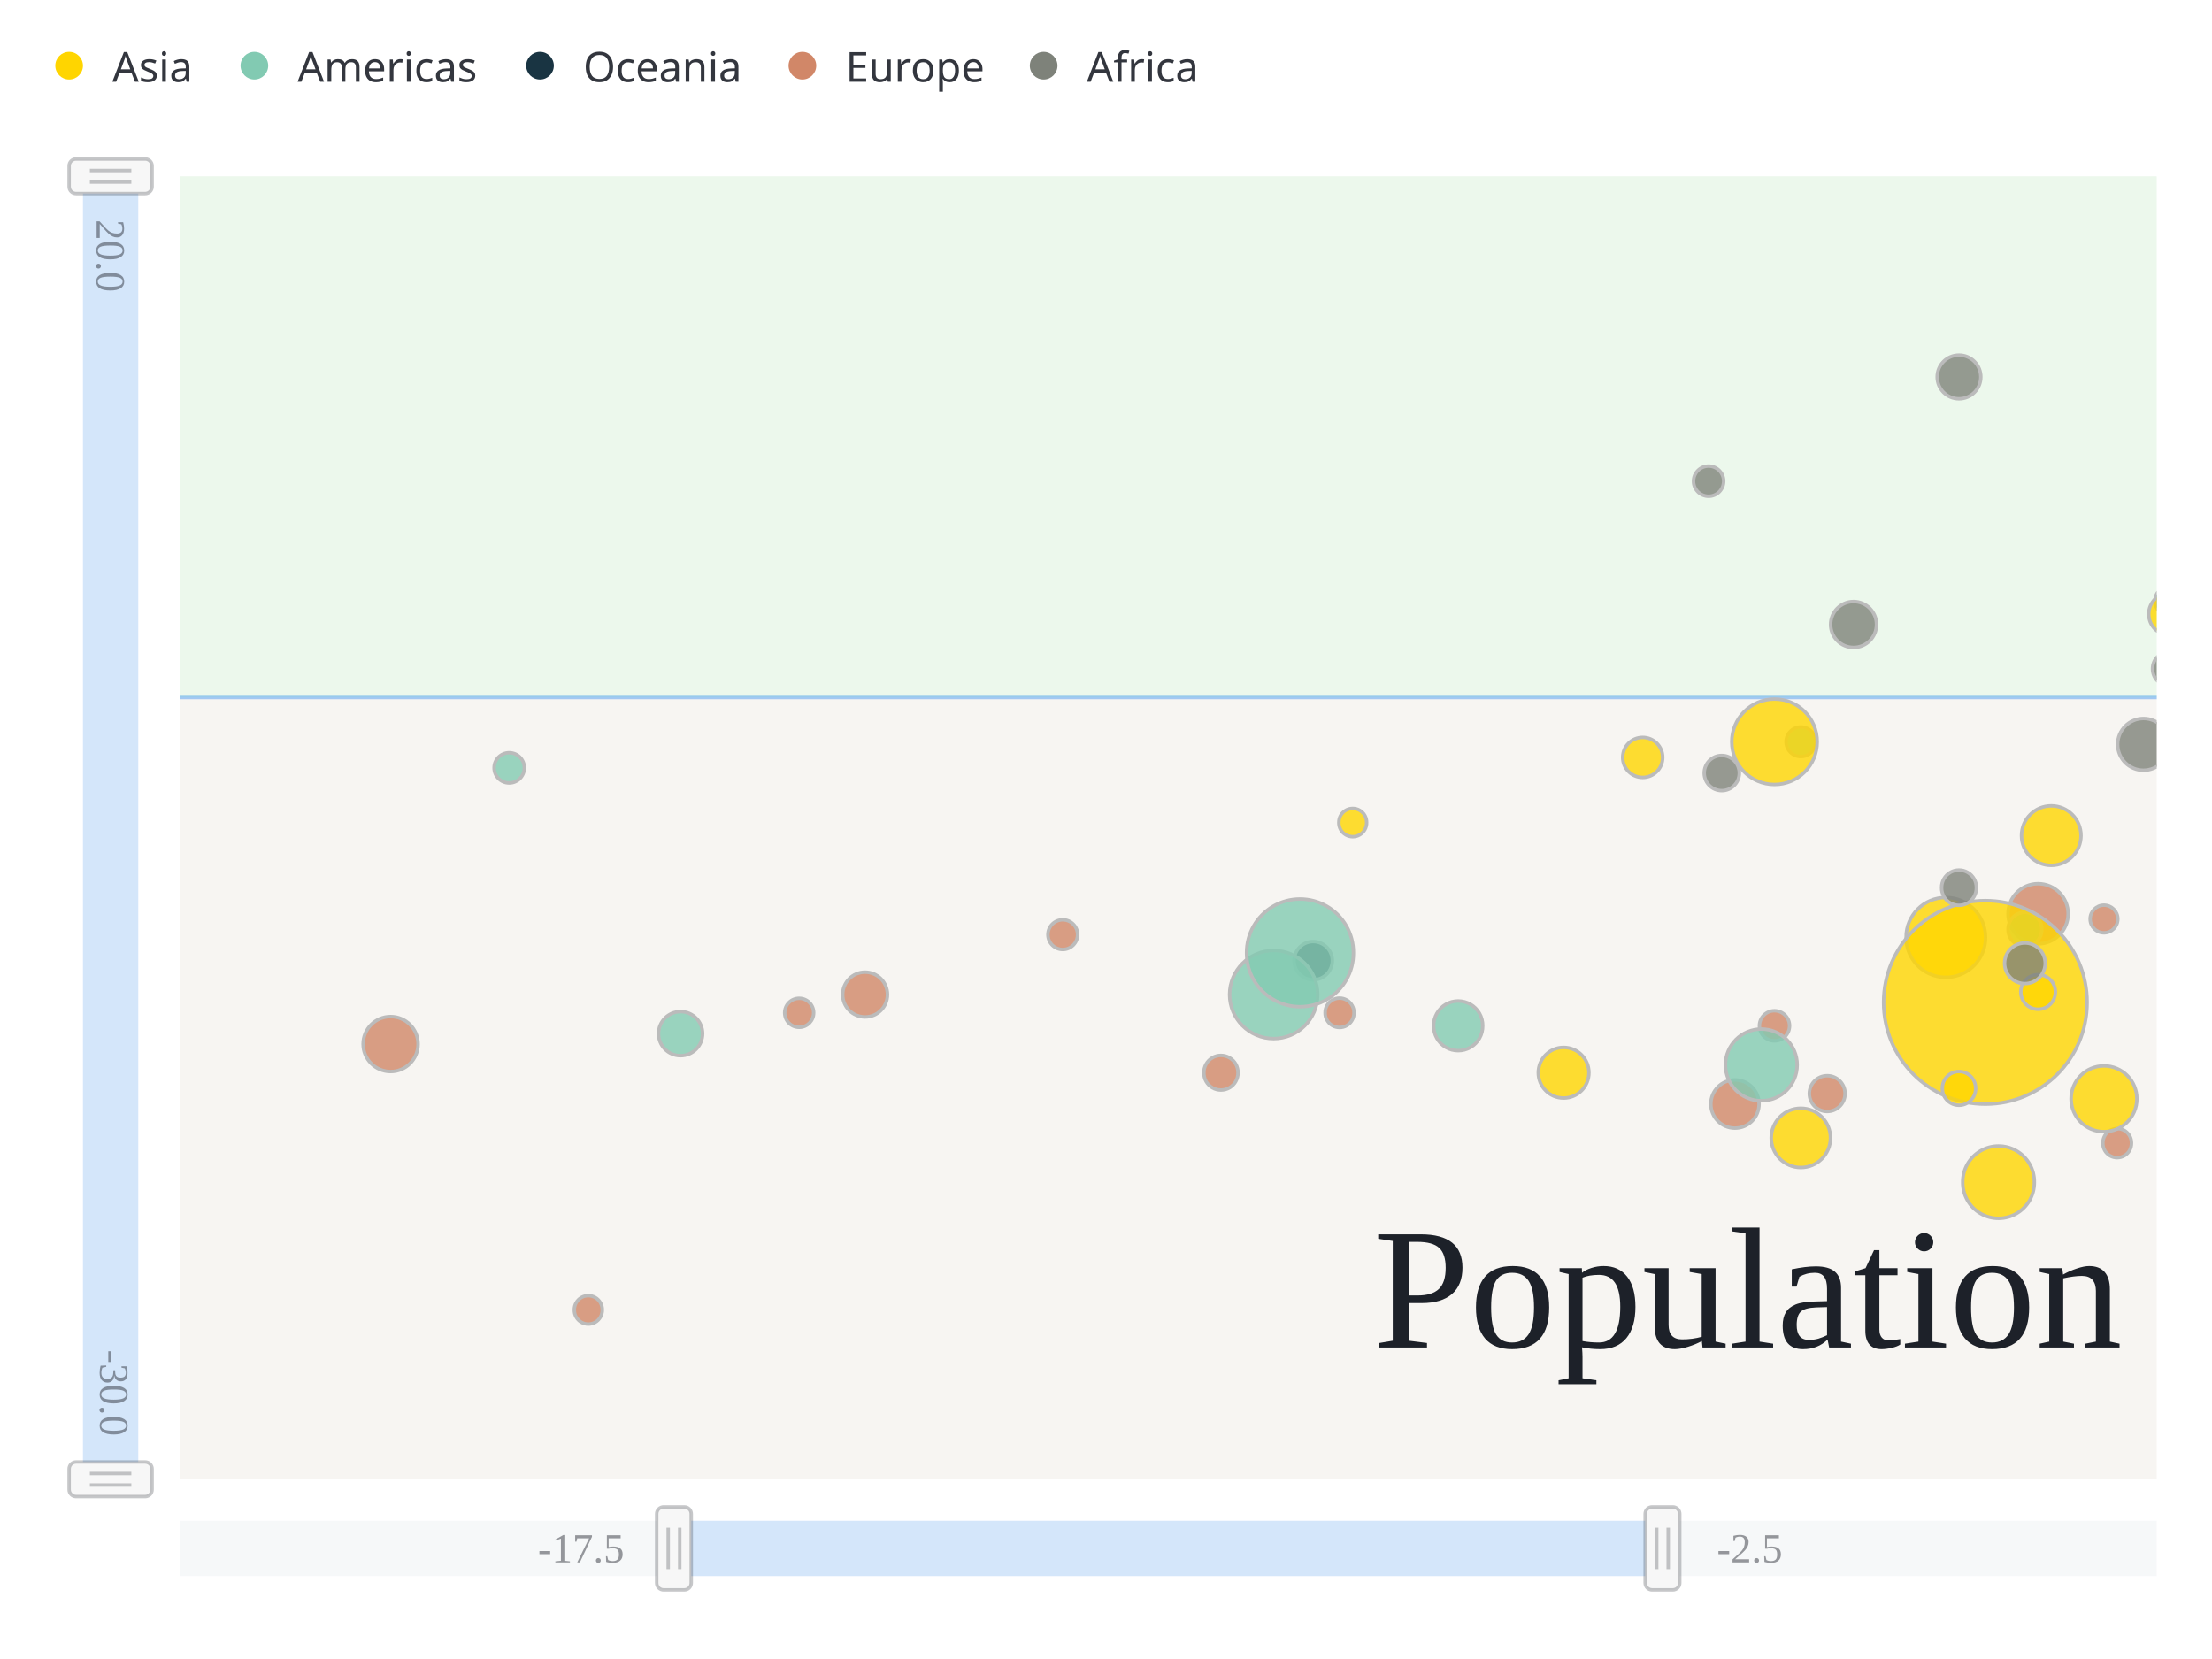
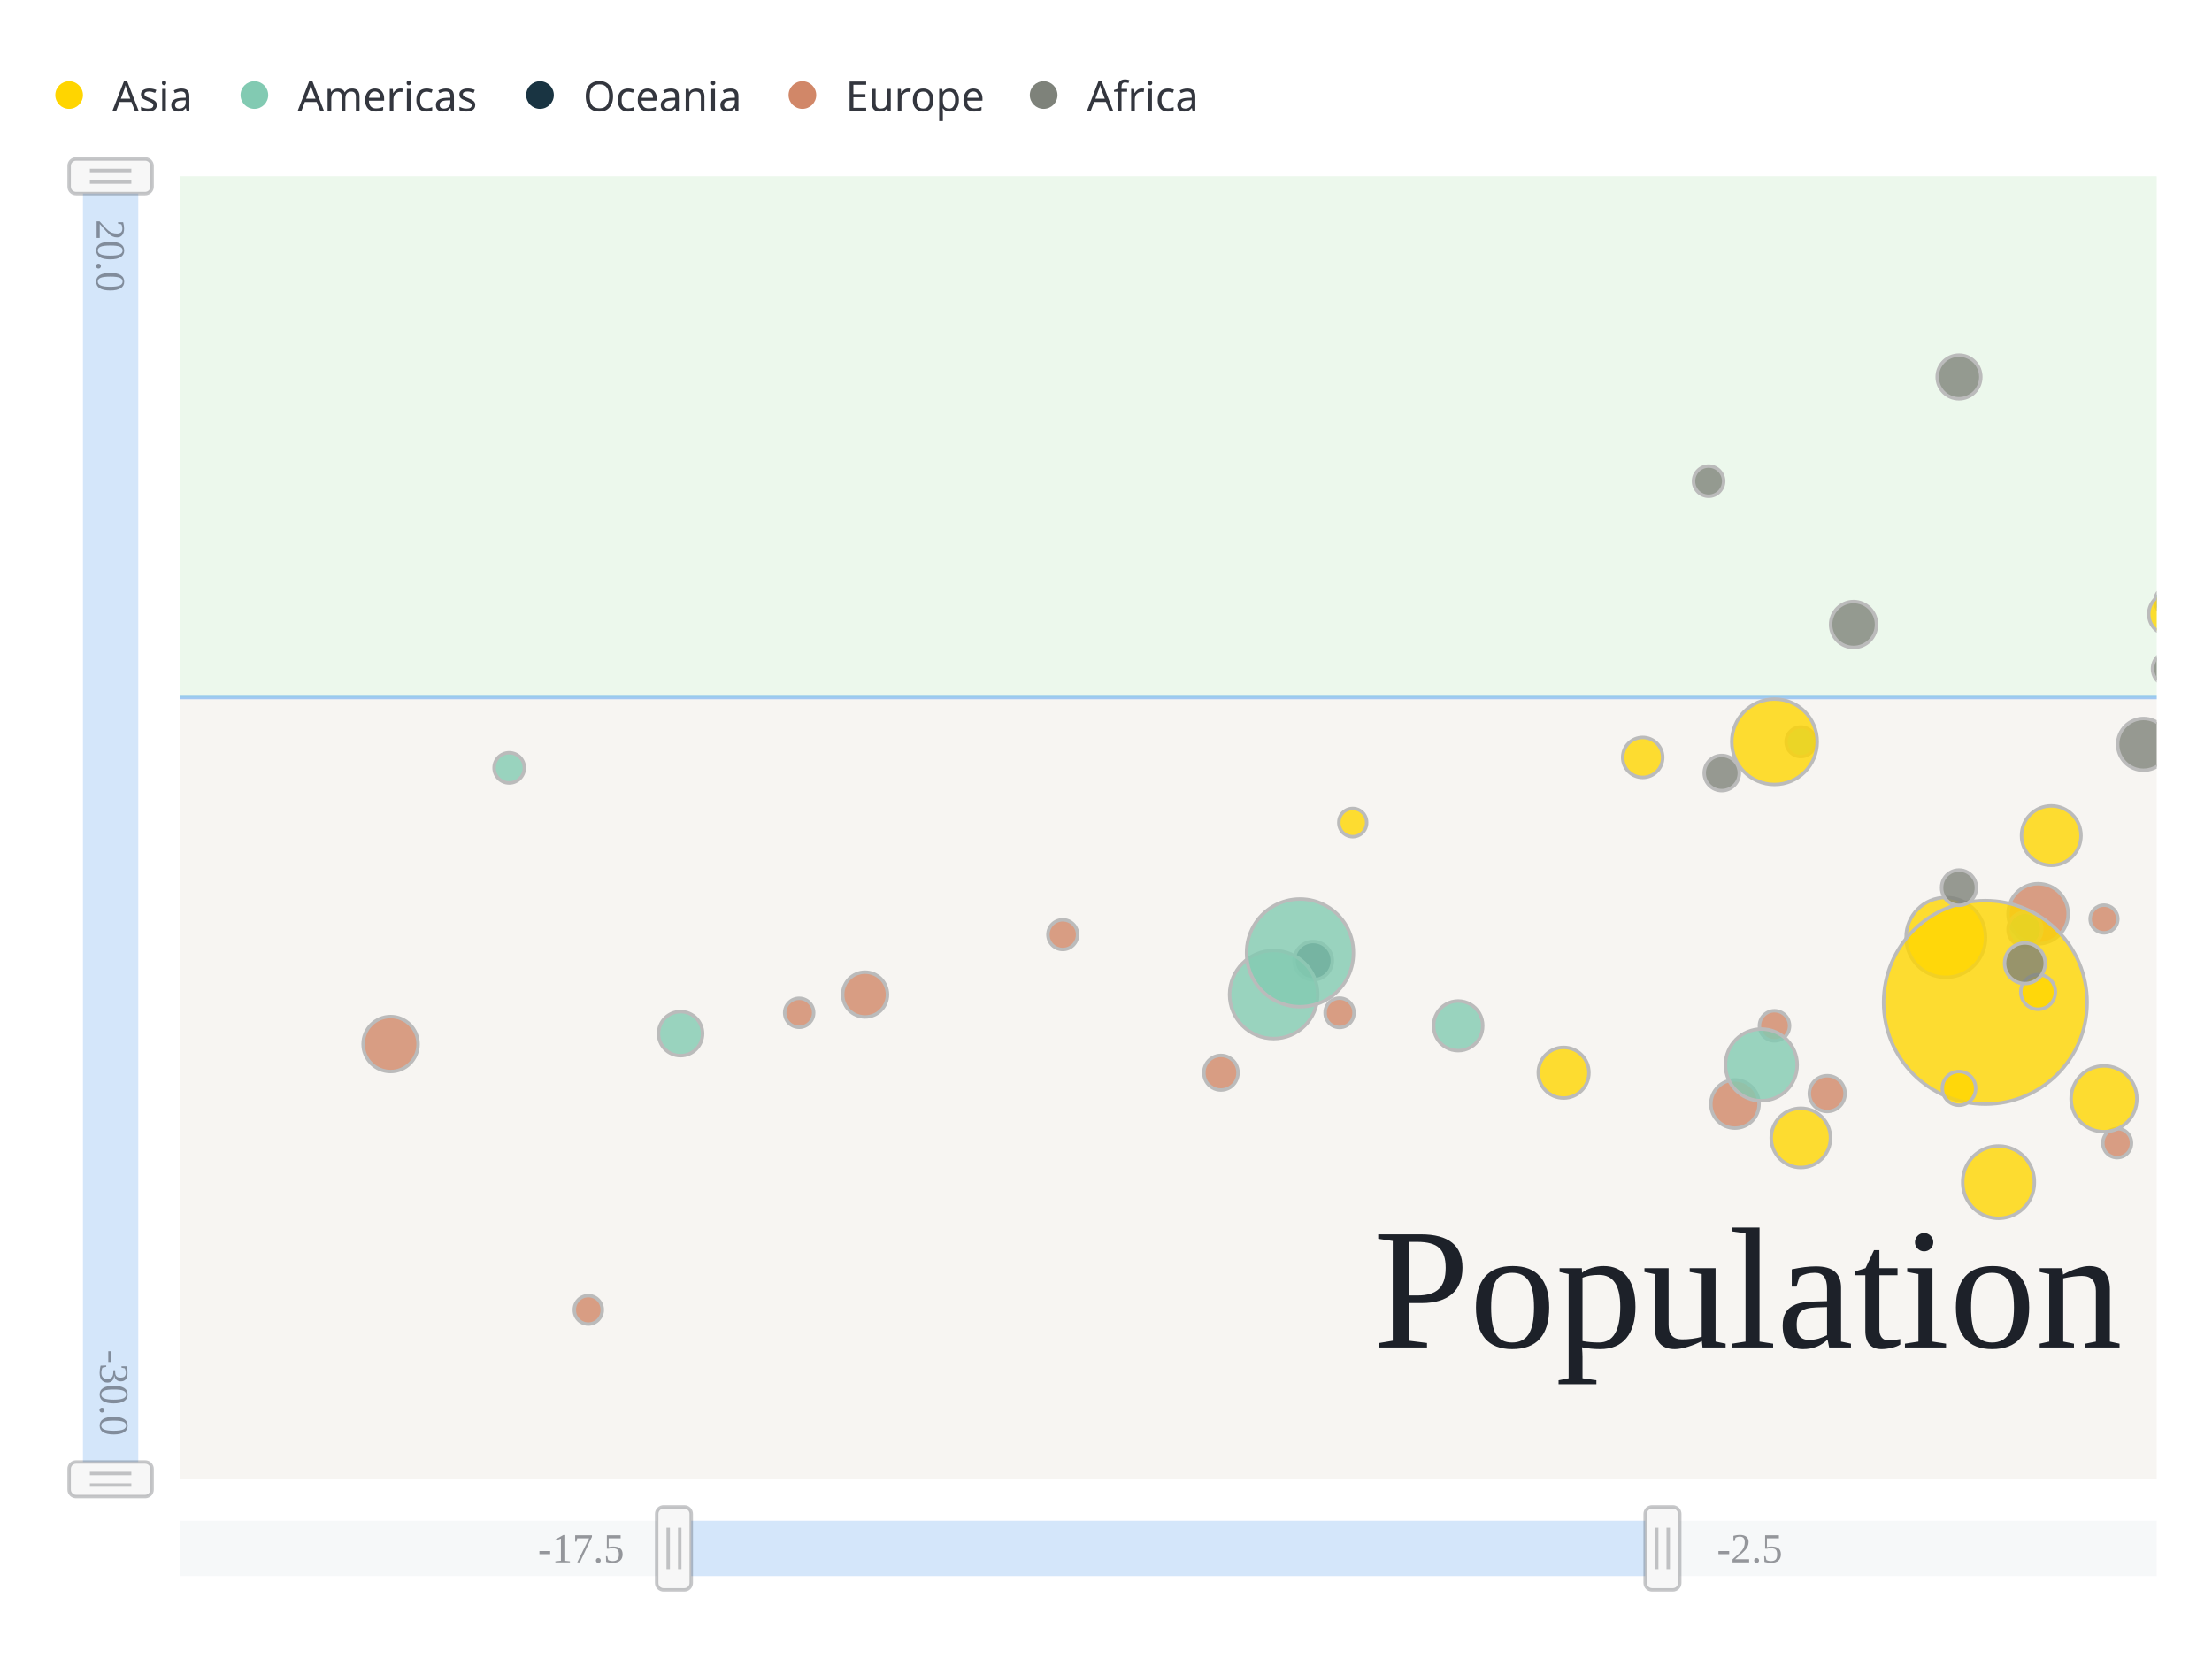
<svg xmlns="http://www.w3.org/2000/svg" width="640" height="480" color-interpolation-filters="sRGB" style="background: transparent;">
  <defs>
-     <clipPath id="c" transform="matrix(1 0 0 1 -16 -7.5)">
-       <use href="#a" transform="matrix(1 0 0 1 16 7.5)" />
+     <clipPath id="c" transform="matrix(1 0 0 1 -16 -16)">
+       <use href="#a" transform="matrix(1 0 0 1 16 16)" />
    </clipPath>
    <clipPath id="d" transform="matrix(1 0 0 1 -52 -51)">
      <use href="#b" />
    </clipPath>
    <path id="b" width="572" height="377" x="52" y="51" fill="none" d="m52 51 572 0 0 377-572 0z" />
  </defs>
  <g>
    <g fill="none">
      <g fill="none" class="view">
        <g>
          <path width="640" height="480" x="0" y="0" fill="rgba(0,0,0,0)" d="m0 0 640 0 0 480-640 0z" class="area" />
        </g>
        <g>
          <path width="608" height="448" x="16" y="16" fill="rgba(0,0,0,0)" d="m16 16 608 0 0 448-608 0z" class="area" />
        </g>
        <g>
          <path width="572" height="377" x="52" y="51" fill="rgba(0,0,0,0)" d="m52 51 572 0 0 377-572 0z" class="area" />
        </g>
        <g>
          <path width="572" height="377" x="52" y="51" fill="rgba(0,0,0,0)" d="m52 51 572 0 0 377-572 0z" class="area" />
        </g>
        <g fill="none" class="component">
          <g fill="none" class="slider">
            <g>
              <path width="572" height="16" x="52" y="440" fill="rgba(65,97,128,1)" d="m52 440 572 0 0 16-572 0z" class="slider-track" opacity=".05" />
            </g>
            <g fill="none" class="slider-sparkline-group">
              <g fill="none" class="slider-sparkline">
                <g>
                  <path fill="none" class="container" />
                </g>
                <g fill="none" class="spark sparkline" transform="matrix(1 0 0 1 52 440)">
                  <g fill="none" />
                  <g fill="none" />
                </g>
              </g>
            </g>
            <g>
              <path width="572" height="16" x="52" y="440" fill="rgba(0,0,0,0)" d="m52 440 572 0 0 16-572 0z" class="slider-brush-area" />
            </g>
            <g fill="none" class="slider-foreground">
              <g transform="matrix(1 0 0 1 52 440)">
                <path width="143" height="16" fill="rgba(23,131,255,1)" fill-opacity=".15" d="m0 0 143 0 0 16-143 0z" class="slider-selection" visibility="hidden" />
              </g>
              <g transform="matrix(1 0 0 1 52 440)">
                <path width="286" height="16" x="143" fill="rgba(23,131,255,1)" fill-opacity=".15" d="m143 0 286 0 0 16-286 0z" class="slider-selection" visibility="visible" />
              </g>
              <g transform="matrix(1 0 0 1 52 440)">
                <path width="143" height="16" x="429" fill="rgba(23,131,255,1)" fill-opacity=".15" d="m429 0 143 0 0 16-143 0z" class="slider-selection" visibility="hidden" />
              </g>
              <g fill="none" class="slider-handle start-handle" transform="matrix(1 0 0 1 195 448)">
                <g fill="none" class="handle-icon-group">
                  <g fill="none" class="handle-icon">
                    <g>
                      <path width="10" height="24" x="-5" y="-12" fill="rgba(247,247,247,1)" stroke="rgba(29,33,41,1)" stroke-opacity=".25" stroke-width="1" d="m-3-12 6 0a2 2 0 0 1 2 2l0 20a2 2 0 0 1-2 2l-6 0a2 2 0 0 1-2-2l0-20a2 2 0 0 1 2-2z" class="handle-icon-rect" />
                      <g>
                        <line x1="-1.667" x2="-1.667" y1="-6" y2="6" fill="rgba(247,247,247,1)" stroke="rgba(29,33,41,1)" stroke-opacity=".25" stroke-width="1" class="handle-icon-line-1" />
                      </g>
                      <g>
                        <line x1="1.667" x2="1.667" y1="-6" y2="6" fill="rgba(247,247,247,1)" stroke="rgba(29,33,41,1)" stroke-opacity=".25" stroke-width="1" class="handle-icon-line-2" />
                      </g>
                    </g>
                  </g>
                </g>
                <g fill="none" class="handle-label-group">
                  <g>
                    <text x="-27.38" y="0" fill="rgba(29,33,41,1)" fill-opacity=".45" class="handle-label" dominant-baseline="central" dx=".5" dy="0" font-size="12" font-weight="normal" paint-order="stroke" style="transform:translate(0px, 0px);" text-anchor="middle">-17.5</text>
                  </g>
                </g>
              </g>
              <g fill="none" class="slider-handle end-handle" transform="matrix(1 0 0 1 481 448)">
                <g fill="none" class="handle-icon-group">
                  <g fill="none" class="handle-icon">
                    <g>
                      <path width="10" height="24" x="-5" y="-12" fill="rgba(247,247,247,1)" stroke="rgba(29,33,41,1)" stroke-opacity=".25" stroke-width="1" d="m-3-12 6 0a2 2 0 0 1 2 2l0 20a2 2 0 0 1-2 2l-6 0a2 2 0 0 1-2-2l0-20a2 2 0 0 1 2-2z" class="handle-icon-rect" />
                      <g>
                        <line x1="-1.667" x2="-1.667" y1="-6" y2="6" fill="rgba(247,247,247,1)" stroke="rgba(29,33,41,1)" stroke-opacity=".25" stroke-width="1" class="handle-icon-line-1" />
                      </g>
                      <g>
                        <line x1="1.667" x2="1.667" y1="-6" y2="6" fill="rgba(247,247,247,1)" stroke="rgba(29,33,41,1)" stroke-opacity=".25" stroke-width="1" class="handle-icon-line-2" />
                      </g>
                    </g>
                  </g>
                </g>
                <g fill="none" class="handle-label-group">
                  <g>
                    <text x="24.74" y="0" fill="rgba(29,33,41,1)" fill-opacity=".45" class="handle-label" dominant-baseline="central" dx=".5" dy="0" font-size="12" font-weight="normal" paint-order="stroke" style="transform:translate(0px, 0px);" text-anchor="middle">-2.5</text>
                  </g>
                </g>
              </g>
            </g>
          </g>
        </g>
        <g fill="none" class="component">
          <g fill="none" class="slider">
            <g>
              <path width="16" height="377" x="24" y="51" fill="rgba(65,97,128,1)" d="m24 51 16 0 0 377-16 0z" class="slider-track" opacity=".05" />
            </g>
            <g fill="none" class="slider-sparkline-group" />
            <g>
              <path width="16" height="377" x="24" y="51" fill="rgba(0,0,0,0)" d="m24 51 16 0 0 377-16 0z" class="slider-brush-area" />
            </g>
            <g fill="none" class="slider-foreground">
              <g transform="matrix(1 0 0 1 24 51)">
                <path width="16" fill="rgba(23,131,255,1)" fill-opacity=".15" class="slider-selection" visibility="hidden" />
              </g>
              <g transform="matrix(1 0 0 1 24 51)">
                <path width="16" height="377" fill="rgba(23,131,255,1)" fill-opacity=".15" d="m0 0 16 0 0 377-16 0z" class="slider-selection" visibility="visible" />
              </g>
              <g transform="matrix(1 0 0 1 24 51)">
                <path width="16" y="377" fill="rgba(23,131,255,1)" fill-opacity=".15" class="slider-selection" visibility="hidden" />
              </g>
              <g fill="none" class="slider-handle start-handle" transform="matrix(1 0 0 1 32 51)">
                <g fill="none" class="handle-icon-group">
                  <g fill="none" class="handle-icon">
                    <g transform="matrix(0 1 -1 0 0 0)">
                      <path width="10" height="24" x="-5" y="-12" fill="rgba(247,247,247,1)" stroke="rgba(29,33,41,1)" stroke-opacity=".25" stroke-width="1" d="m-3-12 6 0a2 2 0 0 1 2 2l0 20a2 2 0 0 1-2 2l-6 0a2 2 0 0 1-2-2l0-20a2 2 0 0 1 2-2z" class="handle-icon-rect" />
                      <g>
                        <line x1="-1.667" x2="-1.667" y1="-6" y2="6" fill="rgba(247,247,247,1)" stroke="rgba(29,33,41,1)" stroke-opacity=".25" stroke-width="1" class="handle-icon-line-1" />
                      </g>
                      <g>
                        <line x1="1.667" x2="1.667" y1="-6" y2="6" fill="rgba(247,247,247,1)" stroke="rgba(29,33,41,1)" stroke-opacity=".25" stroke-width="1" class="handle-icon-line-2" />
                      </g>
                    </g>
                  </g>
                </g>
                <g fill="none" class="handle-label-group">
                  <g transform="matrix(0 1 -1 0 12 12)">
                    <text x="0" y="12" fill="rgba(29,33,41,1)" fill-opacity=".45" class="handle-label" dominant-baseline="central" dx=".5" dy="0" font-size="12" font-weight="normal" paint-order="stroke" style="transform:translate(0px, 0px);" text-anchor="left">20.0</text>
                  </g>
                </g>
              </g>
              <g fill="none" class="slider-handle end-handle" transform="matrix(1 0 0 1 32 428)">
                <g fill="none" class="handle-icon-group">
                  <g fill="none" class="handle-icon">
                    <g transform="matrix(0 1 -1 0 0 0)">
                      <path width="10" height="24" x="-5" y="-12" fill="rgba(247,247,247,1)" stroke="rgba(29,33,41,1)" stroke-opacity=".25" stroke-width="1" d="m-3-12 6 0a2 2 0 0 1 2 2l0 20a2 2 0 0 1-2 2l-6 0a2 2 0 0 1-2-2l0-20a2 2 0 0 1 2-2z" class="handle-icon-rect" />
                      <g>
                        <line x1="-1.667" x2="-1.667" y1="-6" y2="6" fill="rgba(247,247,247,1)" stroke="rgba(29,33,41,1)" stroke-opacity=".25" stroke-width="1" class="handle-icon-line-1" />
                      </g>
                      <g>
                        <line x1="1.667" x2="1.667" y1="-6" y2="6" fill="rgba(247,247,247,1)" stroke="rgba(29,33,41,1)" stroke-opacity=".25" stroke-width="1" class="handle-icon-line-2" />
                      </g>
                    </g>
                  </g>
                </g>
                <g fill="none" class="handle-label-group">
                  <g transform="matrix(0 1 -1 0 -11 -13)">
                    <text x="0" y="-12" fill="rgba(29,33,41,1)" fill-opacity=".45" class="handle-label" dominant-baseline="central" dx=".5" dy="0" font-size="12" font-weight="normal" paint-order="stroke" style="transform:translate(0px, 0px);" text-anchor="end">-30.0</text>
                  </g>
                </g>
              </g>
            </g>
          </g>
        </g>
        <g fill="none" class="component">
-           <g fill="none" transform="matrix(1 0 0 1 16 -1)">
-             <g fill="none" class="legend-category" transform="matrix(1 0 0 1 0 8.5)">
+           <g fill="none" transform="matrix(1 0 0 1 16 16)">
+             <g fill="none" class="legend-category">
              <g fill="none" class="legend-title-group">
                <g fill="none" class="legend-title" />
              </g>
              <g fill="none" class="legend-items-group">
                <g fill="none" class="legend-items">
                  <g fill="none" class="items-navigator">
                    <g fill="none" class="navigator-content-group" clip-path="url(#c)">
                      <g fill="none" class="navigator-play-window">
                        <g fill="none" class="items-item-page">
                          <g fill="none" class="items-item">
                            <g fill="none" class="legend-category-item-background-group">
                              <g>
                                <path width="41.6" height="23" fill="rgba(0,0,0,0)" d="m0 0 41.6 0 0 23-41.6 0z" class="legend-category-item-background" visibility="visible" />
                              </g>
                            </g>
                            <g fill="none" class="legend-category-item-marker-group" transform="matrix(.5 0 0 .5 4 11.5)">
                              <g>
                                <path fill="rgba(255,213,0,1)" stroke-width="0" d="M-8 0a8 8 0 1 0 16 0 8 8 0 1 0-16 0Z" class="legend-category-item-marker" visibility="visible" />
                              </g>
                            </g>
                            <g fill="none" class="legend-category-item-label-group" transform="matrix(1 0 0 1 16 11.5)">
                              <g>
                                <text fill="rgba(29,33,41,1)" fill-opacity=".9" stroke-width="1" class="legend-category-item-label" dominant-baseline="central" dx=".5" dy="0" font-family="sans-serif" font-size="12" font-style="normal" font-variant="normal" font-weight="normal" paint-order="stroke" style="transform:translate(0px, 0px);" text-anchor="left" visibility="visible">Asia</text>
                              </g>
                            </g>
                            <g fill="none" class="legend-category-item-value-group" />
                          </g>
                          <g fill="none" class="items-item" transform="matrix(1 0 0 1 53.6 0)">
                            <g fill="none" class="legend-category-item-background-group">
                              <g>
                                <path width="70.64" height="23" fill="rgba(0,0,0,0)" d="m0 0 70.64 0 0 23-70.64 0z" class="legend-category-item-background" visibility="visible" />
                              </g>
                            </g>
                            <g fill="none" class="legend-category-item-marker-group" transform="matrix(.5 0 0 .5 4 11.5)">
                              <g>
                                <path fill="rgba(130,202,178,1)" stroke-width="0" d="M-8 0a8 8 0 1 0 16 0 8 8 0 1 0-16 0Z" class="legend-category-item-marker" visibility="visible" />
                              </g>
                            </g>
                            <g fill="none" class="legend-category-item-label-group" transform="matrix(1 0 0 1 16 11.5)">
                              <g>
                                <text fill="rgba(29,33,41,1)" fill-opacity=".9" stroke-width="1" class="legend-category-item-label" dominant-baseline="central" dx=".5" dy="0" font-family="sans-serif" font-size="12" font-style="normal" font-variant="normal" font-weight="normal" paint-order="stroke" style="transform:translate(0px, 0px);" text-anchor="left" visibility="visible">Americas</text>
                              </g>
                            </g>
                            <g fill="none" class="legend-category-item-value-group" />
                          </g>
                          <g fill="none" class="items-item" transform="matrix(1 0 0 1 136.24 0)">
                            <g fill="none" class="legend-category-item-background-group">
                              <g>
                                <path width="63.92" height="23" fill="rgba(0,0,0,0)" d="m0 0 63.92 0 0 23-63.92 0z" class="legend-category-item-background" visibility="visible" />
                              </g>
                            </g>
                            <g fill="none" class="legend-category-item-marker-group" transform="matrix(.5 0 0 .5 4 11.5)">
                              <g>
                                <path fill="rgba(25,52,66,1)" stroke-width="0" d="M-8 0a8 8 0 1 0 16 0 8 8 0 1 0-16 0Z" class="legend-category-item-marker" visibility="visible" />
                              </g>
                            </g>
                            <g fill="none" class="legend-category-item-label-group" transform="matrix(1 0 0 1 16 11.5)">
                              <g>
                                <text fill="rgba(29,33,41,1)" fill-opacity=".9" stroke-width="1" class="legend-category-item-label" dominant-baseline="central" dx=".5" dy="0" font-family="sans-serif" font-size="12" font-style="normal" font-variant="normal" font-weight="normal" paint-order="stroke" style="transform:translate(0px, 0px);" text-anchor="left" visibility="visible">Oceania</text>
                              </g>
                            </g>
                            <g fill="none" class="legend-category-item-value-group" />
                          </g>
                          <g fill="none" class="items-item" transform="matrix(1 0 0 1 212.16 0)">
                            <g fill="none" class="legend-category-item-background-group">
                              <g>
                                <path width="57.8" height="23" fill="rgba(0,0,0,0)" d="m0 0 57.8 0 0 23-57.8 0z" class="legend-category-item-background" visibility="visible" />
                              </g>
                            </g>
                            <g fill="none" class="legend-category-item-marker-group" transform="matrix(.5 0 0 .5 4 11.5)">
                              <g>
                                <path fill="rgba(209,135,104,1)" stroke-width="0" d="M-8 0a8 8 0 1 0 16 0 8 8 0 1 0-16 0Z" class="legend-category-item-marker" visibility="visible" />
                              </g>
                            </g>
                            <g fill="none" class="legend-category-item-label-group" transform="matrix(1 0 0 1 16 11.5)">
                              <g>
                                <text fill="rgba(29,33,41,1)" fill-opacity=".9" stroke-width="1" class="legend-category-item-label" dominant-baseline="central" dx=".5" dy="0" font-family="sans-serif" font-size="12" font-style="normal" font-variant="normal" font-weight="normal" paint-order="stroke" style="transform:translate(0px, 0px);" text-anchor="left" visibility="visible">Europe</text>
                              </g>
                            </g>
                            <g fill="none" class="legend-category-item-value-group" />
                          </g>
                          <g fill="none" class="items-item" transform="matrix(1 0 0 1 281.96 0)">
                            <g fill="none" class="legend-category-item-background-group">
                              <g>
                                <path width="51.08" height="23" fill="rgba(0,0,0,0)" d="m0 0 51.08 0 0 23-51.08 0z" class="legend-category-item-background" visibility="visible" />
                              </g>
                            </g>
                            <g fill="none" class="legend-category-item-marker-group" transform="matrix(.5 0 0 .5 4 11.5)">
                              <g>
                                <path fill="rgba(126,130,122,1)" stroke-width="0" d="M-8 0a8 8 0 1 0 16 0 8 8 0 1 0-16 0Z" class="legend-category-item-marker" visibility="visible" />
                              </g>
                            </g>
                            <g fill="none" class="legend-category-item-label-group" transform="matrix(1 0 0 1 16 11.5)">
                              <g>
                                <text fill="rgba(29,33,41,1)" fill-opacity=".9" stroke-width="1" class="legend-category-item-label" dominant-baseline="central" dx=".5" dy="0" font-family="sans-serif" font-size="12" font-style="normal" font-variant="normal" font-weight="normal" paint-order="stroke" style="transform:translate(0px, 0px);" text-anchor="left" visibility="visible">Africa</text>
                              </g>
                            </g>
                            <g fill="none" class="legend-category-item-value-group" />
                          </g>
                        </g>
                      </g>
                    </g>
                    <g fill="none" class="navigator-controller" />
                    <g>
                      <path id="a" width="333.04" height="23" fill="none" d="m0 0 333.04 0 0 23-333.04 0z" class="navigator-clip-path" />
                    </g>
                  </g>
                </g>
              </g>
            </g>
          </g>
        </g>
        <g clip-path="url(#d)" transform="matrix(1 0 0 1 52 51)">
          <path width="572" height="377" fill="rgba(0,0,0,0)" d="m0 0 572 0 0 377-572 0z" class="plot" />
          <g fill="none" class="main-layer">
            <g>
              <path fill="none" stroke="rgba(23,131,255,1)" stroke-opacity=".45" stroke-width="1" d="m667.333 377 0-377" class="element" />
            </g>
          </g>
          <g fill="none" class="main-layer">
            <g>
              <path fill="none" stroke="rgba(23,131,255,1)" stroke-opacity=".45" stroke-width="1" d="m0 150.8 572 0" class="element" />
            </g>
          </g>
          <g fill="none" class="main-layer">
            <g>
              <path width="953.333" height="226.2" x="-286" y="150.8" fill="rgba(216,208,192,1)" fill-opacity=".2" stroke="rgba(23,131,255,1)" stroke-width="0" d="m-286 150.8 953.333 0 0 226.2-953.333 0z" class="element" />
            </g>
            <g>
              <path width="953.333" height="150.8" x="-286" y="0" fill="rgba(163,221,161,1)" fill-opacity=".2" stroke="rgba(23,131,255,1)" stroke-width="0" d="m-286 0 953.333 0 0 150.8-953.333 0z" class="element" />
            </g>
            <g>
              <path width="190.667" height="226.2" x="667.333" y="150.8" fill="rgba(163,221,161,1)" fill-opacity=".2" stroke="rgba(23,131,255,1)" stroke-width="0" d="m667.333 150.8 190.667 0 0 226.2-190.667 0z" class="element" />
            </g>
            <g>
              <path width="190.667" height="150.8" x="667.333" y="0" fill="rgba(216,208,192,1)" fill-opacity=".2" stroke="rgba(23,131,255,1)" stroke-width="0" d="m667.333 0 190.667 0 0 150.8-190.667 0z" class="element" />
            </g>
          </g>
          <g fill="none" class="main-layer">
            <g>
              <path fill="rgba(255,213,0,1)" fill-opacity=".8" stroke="rgba(187,187,187,1)" stroke-width="1" d="M636.525 125.918a4.115 4.115 0 1 0 8.229 0 4.115 4.115 0 1 0-8.229 0Z" class="element" />
            </g>
            <g>
              <path fill="rgba(130,202,178,1)" fill-opacity=".8" stroke="rgba(187,187,187,1)" stroke-width="1" d="M-109.791 277.472a6.831 6.831 0 1 0 13.663 0 6.831 6.831 0 1 0-13.663 0Z" class="element" />
            </g>
            <g>
              <path fill="rgba(25,52,66,1)" fill-opacity=".8" stroke="rgba(187,187,187,1)" stroke-width="1" d="M322.407 226.954a5.539 5.539 0 1 0 11.079 0 5.539 5.539 0 1 0-11.079 0Z" class="element" />
            </g>
            <g>
              <path fill="rgba(209,135,104,1)" fill-opacity=".8" stroke="rgba(187,187,187,1)" stroke-width="1" d="M114.167 327.99a4.047 4.047 0 1 0 8.093 0 4.047 4.047 0 1 0-8.093 0Z" class="element" />
            </g>
            <g>
              <path fill="rgba(255,213,0,1)" fill-opacity=".8" stroke="rgba(187,187,187,1)" stroke-width="1" d="M651.718 235.248a4.175 4.175 0 1 0 8.35 0 4.175 4.175 0 1 0-8.35 0Z" class="element" />
            </g>
            <g>
              <path fill="rgba(209,135,104,1)" fill-opacity=".8" stroke="rgba(187,187,187,1)" stroke-width="1" d="M457.054 245.804a4.36 4.36 0 1 0 8.72 0 4.36 4.36 0 1 0-8.72 0Z" class="element" />
            </g>
            <g>
              <path fill="rgba(126,130,122,1)" fill-opacity=".8" stroke="rgba(187,187,187,1)" stroke-width="1" d="M609.64 177.19a4.307 4.307 0 1 0 8.613 0 4.307 4.307 0 1 0-8.613 0Z" class="element" />
            </g>
            <g>
              <path fill="rgba(126,130,122,1)" fill-opacity=".8" stroke="rgba(187,187,187,1)" stroke-width="1" d="M441.078 172.666a5.082 5.082 0 1 0 10.164 0 5.082 5.082 0 1 0-10.164 0Z" class="element" />
            </g>
            <g>
              <path fill="rgba(255,213,0,1)" fill-opacity=".8" stroke="rgba(187,187,187,1)" stroke-width="1" d="M499.49 220.168a11.497 11.497 0 1 0 22.993 0 11.497 11.497 0 1 0-22.994 0Z" class="element" />
            </g>
            <g>
              <path fill="rgba(209,135,104,1)" fill-opacity=".8" stroke="rgba(187,187,187,1)" stroke-width="1" d="M556.417 279.734a4.144 4.144 0 1 0 8.287 0 4.144 4.144 0 1 0-8.287 0Z" class="element" />
            </g>
            <g>
              <path fill="rgba(130,202,178,1)" fill-opacity=".8" stroke="rgba(187,187,187,1)" stroke-width="1" d="M303.761 236.756a12.746 12.746 0 1 0 25.492 0 12.746 12.746 0 1 0-25.492 0Z" class="element" />
            </g>
            <g>
              <path fill="rgba(130,202,178,1)" fill-opacity=".8" stroke="rgba(187,187,187,1)" stroke-width="1" d="M138.531 248.066a6.376 6.376 0 1 0 12.752 0 6.376 6.376 0 1 0-12.752 0Z" class="element" />
            </g>
            <g>
              <path fill="rgba(209,135,104,1)" fill-opacity=".8" stroke="rgba(187,187,187,1)" stroke-width="1" d="M552.747 214.89a4 4 0 1 0 8 0 4 4 0 1 0-8 0Z" class="element" />
            </g>
            <g>
              <path fill="rgba(130,202,178,1)" fill-opacity=".8" stroke="rgba(187,187,187,1)" stroke-width="1" d="M-130.857 292.552a5.016 5.016 0 1 0 10.033 0 5.016 5.016 0 1 0-10.033 0Z" class="element" />
            </g>
            <g>
              <path fill="rgba(255,213,0,1)" fill-opacity=".8" stroke="rgba(187,187,187,1)" stroke-width="1" d="M610.64 195.286a30 30 0 1 0 60 0 30 30 0 1 0-60 0Z" class="element" />
            </g>
            <g>
              <path fill="rgba(130,202,178,1)" fill-opacity=".8" stroke="rgba(187,187,187,1)" stroke-width="1" d="M362.794 245.804a7.1 7.1 0 1 0 14.199 0 7.1 7.1 0 1 0-14.199 0Z" class="element" />
            </g>
            <g>
              <path fill="rgba(130,202,178,1)" fill-opacity=".8" stroke="rgba(187,187,187,1)" stroke-width="1" d="M90.958 171.158a4.375 4.375 0 1 0 8.751 0 4.375 4.375 0 1 0-8.751 0Z" class="element" />
            </g>
            <g>
              <path fill="rgba(209,135,104,1)" fill-opacity=".8" stroke="rgba(187,187,187,1)" stroke-width="1" d="M670.689 171.912a4.271 4.271 0 1 0 8.542 0 4.271 4.271 0 1 0-8.542 0Z" class="element" />
            </g>
            <g>
              <path fill="rgba(209,135,104,1)" fill-opacity=".8" stroke="rgba(187,187,187,1)" stroke-width="1" d="M528.98 213.382a8.7 8.7 0 1 0 17.4 0 8.7 8.7 0 1 0-17.4 0Z" class="element" />
            </g>
            <g>
              <path fill="rgba(130,202,178,1)" fill-opacity=".8" stroke="rgba(187,187,187,1)" stroke-width="1" d="M464.759 163.618a4.281 4.281 0 1 0 8.562 0 4.281 4.281 0 1 0-8.562 0Z" class="element" />
            </g>
            <g>
              <path fill="rgba(126,130,122,1)" fill-opacity=".8" stroke="rgba(187,187,187,1)" stroke-width="1" d="M477.651 129.688a6.642 6.642 0 1 0 13.284 0 6.642 6.642 0 1 0-13.284 0Z" class="element" />
            </g>
            <g>
              <path fill="rgba(130,202,178,1)" fill-opacity=".8" stroke="rgba(187,187,187,1)" stroke-width="1" d="M528.99 217.906a4.877 4.877 0 1 0 9.753 0 4.877 4.877 0 1 0-9.753 0Z" class="element" />
            </g>
            <g>
              <path fill="rgba(126,130,122,1)" fill-opacity=".8" stroke="rgba(187,187,187,1)" stroke-width="1" d="M600.902 28.652a9.231 9.231 0 1 0 18.463 0 9.231 9.231 0 1 0-18.462 0Z" class="element" />
            </g>
            <g>
              <path fill="rgba(209,135,104,1)" fill-opacity=".8" stroke="rgba(187,187,187,1)" stroke-width="1" d="M442.993 268.424a6.98 6.98 0 1 0 13.961 0 6.98 6.98 0 1 0-13.96 0Z" class="element" />
            </g>
            <g>
              <path fill="rgba(126,130,122,1)" fill-opacity=".8" stroke="rgba(187,187,187,1)" stroke-width="1" d="M646.406 156.078a9.488 9.488 0 1 0 18.975 0 9.488 9.488 0 1 0-18.975 0Z" class="element" />
            </g>
            <g>
              <path fill="rgba(209,135,104,1)" fill-opacity=".8" stroke="rgba(187,187,187,1)" stroke-width="1" d="M586.866 192.27a8.014 8.014 0 1 0 16.027 0 8.014 8.014 0 1 0-16.027 0Z" class="element" />
            </g>
            <g>
              <path fill="rgba(209,135,104,1)" fill-opacity=".8" stroke="rgba(187,187,187,1)" stroke-width="1" d="M53.06 251.082a7.953 7.953 0 1 0 15.906 0 7.953 7.953 0 1 0-15.906 0Z" class="element" />
            </g>
            <g>
              <path fill="rgba(126,130,122,1)" fill-opacity=".8" stroke="rgba(187,187,187,1)" stroke-width="1" d="M642.431 169.65a5.836 5.836 0 1 0 11.672 0 5.836 5.836 0 1 0-11.672 0Z" class="element" />
            </g>
            <g>
              <path fill="rgba(209,135,104,1)" fill-opacity=".8" stroke="rgba(187,187,187,1)" stroke-width="1" d="M251.198 219.414a4.295 4.295 0 1 0 8.59 0 4.295 4.295 0 1 0-8.59 0Z" class="element" />
            </g>
            <g>
              <path fill="rgba(130,202,178,1)" fill-opacity=".8" stroke="rgba(187,187,187,1)" stroke-width="1" d="M571.51 122.902a4.304 4.304 0 1 0 8.607 0 4.304 4.304 0 1 0-8.607 0Z" class="element" />
            </g>
            <g>
              <path fill="rgba(209,135,104,1)" fill-opacity=".8" stroke="rgba(187,187,187,1)" stroke-width="1" d="M331.392 242.034a4.182 4.182 0 1 0 8.363 0 4.182 4.182 0 1 0-8.363 0Z" class="element" />
            </g>
            <g>
              <path fill="rgba(255,213,0,1)" fill-opacity=".8" stroke="rgba(187,187,187,1)" stroke-width="1" d="M576.993 33.93a14.074 14.074 0 1 0 28.148 0 14.074 14.074 0 1 0-28.148 0Z" class="element" />
            </g>
            <g>
              <path fill="rgba(255,213,0,1)" fill-opacity=".8" stroke="rgba(187,187,187,1)" stroke-width="1" d="M492.99 239.018a29.437 29.437 0 1 0 58.874 0 29.437 29.437 0 1 0-58.874 0Z" class="element" />
            </g>
            <g>
              <path fill="rgba(255,213,0,1)" fill-opacity=".8" stroke="rgba(187,187,187,1)" stroke-width="1" d="M532.886 190.762a8.607 8.607 0 1 0 17.214 0 8.607 8.607 0 1 0-17.214 0Z" class="element" />
            </g>
            <g>
              <path fill="rgba(255,213,0,1)" fill-opacity=".8" stroke="rgba(187,187,187,1)" stroke-width="1" d="M335.364 186.992a4.023 4.023 0 1 0 8.045 0 4.023 4.023 0 1 0-8.045 0Z" class="element" />
            </g>
            <g>
              <path fill="rgba(209,135,104,1)" fill-opacity=".8" stroke="rgba(187,187,187,1)" stroke-width="1" d="M610.044 195.286a7.716 7.716 0 1 0 15.431 0 7.716 7.716 0 1 0-15.431 0Z" class="element" />
            </g>
            <g>
              <path fill="rgba(255,213,0,1)" fill-opacity=".8" stroke="rgba(187,187,187,1)" stroke-width="1" d="M515.879 291.044a10.361 10.361 0 1 0 20.721 0 10.361 10.361 0 1 0-20.721 0Z" class="element" />
            </g>
            <g>
              <path fill="rgba(255,213,0,1)" fill-opacity=".8" stroke="rgba(187,187,187,1)" stroke-width="1" d="M532.674 236.002a5.006 5.006 0 1 0 10.012 0 5.006 5.006 0 1 0-10.012 0Z" class="element" />
            </g>
            <g>
              <path fill="rgba(126,130,122,1)" fill-opacity=".8" stroke="rgba(187,187,187,1)" stroke-width="1" d="M610.671 212.628a7.089 7.089 0 1 0 14.178 0 7.089 7.089 0 1 0-14.178 0Z" class="element" />
            </g>
            <g>
              <path fill="rgba(255,213,0,1)" fill-opacity=".8" stroke="rgba(187,187,187,1)" stroke-width="1" d="M509.982 263.9a4.818 4.818 0 1 0 9.635 0 4.818 4.818 0 1 0-9.635 0Z" class="element" />
            </g>
            <g>
              <path fill="rgba(255,213,0,1)" fill-opacity=".8" stroke="rgba(187,187,187,1)" stroke-width="1" d="M625.774 319.696a7.239 7.239 0 1 0 14.478 0 7.239 7.239 0 1 0-14.478 0Z" class="element" />
            </g>
            <g>
              <path fill="rgba(255,213,0,1)" fill-opacity=".8" stroke="rgba(187,187,187,1)" stroke-width="1" d="M612.461 170.404a5.3 5.3 0 1 0 10.599 0 5.3 5.3 0 1 0-10.599 0Z" class="element" />
            </g>
            <g>
              <path fill="rgba(126,130,122,1)" fill-opacity=".8" stroke="rgba(187,187,187,1)" stroke-width="1" d="M508.487 58.058a6.313 6.313 0 1 0 12.626 0 6.313 6.313 0 1 0-12.626 0Z" class="element" />
            </g>
            <g>
              <path fill="rgba(130,202,178,1)" fill-opacity=".8" stroke="rgba(187,187,187,1)" stroke-width="1" d="M447.221 257.114a10.379 10.379 0 1 0 20.758 0 10.379 10.379 0 1 0-20.758 0Z" class="element" />
            </g>
            <g>
              <path fill="rgba(126,130,122,1)" fill-opacity=".8" stroke="rgba(187,187,187,1)" stroke-width="1" d="M570.789 142.506a5.024 5.024 0 1 0 10.048 0 5.024 5.024 0 1 0-10.048 0Z" class="element" />
            </g>
            <g>
              <path fill="rgba(255,213,0,1)" fill-opacity=".8" stroke="rgba(187,187,187,1)" stroke-width="1" d="M393.075 259.376a7.325 7.325 0 1 0 14.651 0 7.325 7.325 0 1 0-14.651 0Z" class="element" />
            </g>
            <g>
              <path fill="rgba(126,130,122,1)" fill-opacity=".8" stroke="rgba(187,187,187,1)" stroke-width="1" d="M527.986 227.708a5.88 5.88 0 1 0 11.76 0 5.88 5.88 0 1 0-11.76 0Z" class="element" />
            </g>
            <g>
              <path fill="rgba(126,130,122,1)" fill-opacity=".8" stroke="rgba(187,187,187,1)" stroke-width="1" d="M509.767 205.842a5.033 5.033 0 1 0 10.065 0 5.033 5.033 0 1 0-10.065 0Z" class="element" />
            </g>
            <g>
              <path fill="rgba(255,213,0,1)" fill-opacity=".8" stroke="rgba(187,187,187,1)" stroke-width="1" d="M600.276 229.216a6.044 6.044 0 1 0 12.087 0 6.044 6.044 0 1 0-12.087 0Z" class="element" />
            </g>
            <g>
              <path fill="rgba(126,130,122,1)" fill-opacity=".8" stroke="rgba(187,187,187,1)" stroke-width="1" d="M650.638 131.95a5.255 5.255 0 1 0 10.511 0 5.255 5.255 0 1 0-10.511 0Z" class="element" />
            </g>
            <g>
              <path fill="rgba(126,130,122,1)" fill-opacity=".8" stroke="rgba(187,187,187,1)" stroke-width="1" d="M594.161 166.634a12.159 12.159 0 1 0 24.319 0 12.159 12.159 0 1 0-24.319 0Z" class="element" />
            </g>
            <g>
              <path fill="rgba(209,135,104,1)" fill-opacity=".8" stroke="rgba(187,187,187,1)" stroke-width="1" d="M296.317 259.376a4.937 4.937 0 1 0 9.873 0 4.937 4.937 0 1 0-9.873 0Z" class="element" />
            </g>
            <g>
              <path fill="rgba(255,213,0,1)" fill-opacity=".8" stroke="rgba(187,187,187,1)" stroke-width="1" d="M-70.718 190.762a5.891 5.891 0 1 0 11.782 0 5.891 5.891 0 1 0-11.782 0Z" class="element" />
            </g>
            <g>
              <path fill="rgba(255,213,0,1)" fill-opacity=".8" stroke="rgba(187,187,187,1)" stroke-width="1" d="M449.055 163.618a12.358 12.358 0 1 0 24.717 0 12.358 12.358 0 1 0-24.717 0Z" class="element" />
            </g>
            <g>
              <path fill="rgba(255,213,0,1)" fill-opacity=".8" stroke="rgba(187,187,187,1)" stroke-width="1" d="M547.225 266.916a9.522 9.522 0 1 0 19.044 0 9.522 9.522 0 1 0-19.044 0Z" class="element" />
            </g>
            <g>
              <path fill="rgba(209,135,104,1)" fill-opacity=".8" stroke="rgba(187,187,187,1)" stroke-width="1" d="M191.811 236.756a6.482 6.482 0 1 0 12.964 0 6.482 6.482 0 1 0-12.964 0Z" class="element" />
            </g>
            <g>
              <path fill="rgba(209,135,104,1)" fill-opacity=".8" stroke="rgba(187,187,187,1)" stroke-width="1" d="M651.65 214.136a4.243 4.243 0 1 0 8.486 0 4.243 4.243 0 1 0-8.486 0Z" class="element" />
            </g>
            <g>
              <path fill="rgba(209,135,104,1)" fill-opacity=".8" stroke="rgba(187,187,187,1)" stroke-width="1" d="M471.493 265.408a5.173 5.173 0 1 0 10.346 0 5.173 5.173 0 1 0-10.346 0Z" class="element" />
            </g>
            <g>
              <path fill="rgba(209,135,104,1)" fill-opacity=".8" stroke="rgba(187,187,187,1)" stroke-width="1" d="M686.914 222.43a10.926 10.926 0 1 0 21.853 0 10.926 10.926 0 1 0-21.853 0Z" class="element" />
            </g>
            <g>
              <path fill="rgba(126,130,122,1)" fill-opacity=".8" stroke="rgba(187,187,187,1)" stroke-width="1" d="M579.016 204.334a4.424 4.424 0 1 0 8.849 0 4.424 4.424 0 1 0-8.849 0Z" class="element" />
            </g>
            <g>
              <path fill="rgba(255,213,0,1)" fill-opacity=".8" stroke="rgba(187,187,187,1)" stroke-width="1" d="M569.696 126.672a6.117 6.117 0 1 0 12.234 0 6.117 6.117 0 1 0-12.234 0Z" class="element" />
            </g>
            <g>
              <path fill="rgba(126,130,122,1)" fill-opacity=".8" stroke="rgba(187,187,187,1)" stroke-width="1" d="M616.789 178.698a4.784 4.784 0 1 0 9.568 0 4.784 4.784 0 1 0-9.568 0Z" class="element" />
            </g>
            <g>
              <path fill="rgba(209,135,104,1)" fill-opacity=".8" stroke="rgba(187,187,187,1)" stroke-width="1" d="M175.032 242.034a4.195 4.195 0 1 0 8.39 0 4.195 4.195 0 1 0-8.39 0Z" class="element" />
            </g>
            <g>
              <path fill="rgba(255,213,0,1)" fill-opacity=".8" stroke="rgba(187,187,187,1)" stroke-width="1" d="M640.162 209.612a8.105 8.105 0 1 0 16.209 0 8.105 8.105 0 1 0-16.209 0Z" class="element" />
            </g>
            <g>
              <path fill="rgba(126,130,122,1)" fill-opacity=".8" stroke="rgba(187,187,187,1)" stroke-width="1" d="M437.98 88.218a4.367 4.367 0 1 0 8.734 0 4.367 4.367 0 1 0-8.734 0Z" class="element" />
            </g>
            <g>
              <path fill="rgba(255,213,0,1)" fill-opacity=".8" stroke="rgba(187,187,187,1)" stroke-width="1" d="M460.466 278.226a8.574 8.574 0 1 0 17.149 0 8.574 8.574 0 1 0-17.149 0Z" class="element" />
            </g>
            <g>
              <path fill="rgba(126,130,122,1)" fill-opacity=".8" stroke="rgba(187,187,187,1)" stroke-width="1" d="M579.789 235.248a7.464 7.464 0 1 0 14.928 0 7.464 7.464 0 1 0-14.928 0Z" class="element" />
            </g>
            <g>
              <path fill="rgba(126,130,122,1)" fill-opacity=".8" stroke="rgba(187,187,187,1)" stroke-width="1" d="M603.439 229.216a6.694 6.694 0 1 0 13.388 0 6.694 6.694 0 1 0-13.388 0Z" class="element" />
            </g>
            <g>
              <path fill="rgba(209,135,104,1)" fill-opacity=".8" stroke="rgba(187,187,187,1)" stroke-width="1" d="M587.983 242.034a6.897 6.897 0 1 0 13.794 0 6.897 6.897 0 1 0-13.794 0Z" class="element" />
            </g>
            <g>
              <path fill="rgba(130,202,178,1)" fill-opacity=".8" stroke="rgba(187,187,187,1)" stroke-width="1" d="M308.68 224.692a15.454 15.454 0 1 0 30.907 0 15.454 15.454 0 1 0-30.907 0Z" class="element" />
            </g>
            <g>
              <path fill="rgba(255,213,0,1)" fill-opacity=".8" stroke="rgba(187,187,187,1)" stroke-width="1" d="M653.618 189.254a6.088 6.088 0 1 0 12.177 0 6.088 6.088 0 1 0-12.177 0Z" class="element" />
            </g>
            <g>
              <path fill="rgba(255,213,0,1)" fill-opacity=".8" stroke="rgba(187,187,187,1)" stroke-width="1" d="M635.266 159.094a9.188 9.188 0 1 0 18.375 0 9.188 9.188 0 1 0-18.375 0Z" class="element" />
            </g>
            <g>
              <path fill="rgba(255,213,0,1)" fill-opacity=".8" stroke="rgba(187,187,187,1)" stroke-width="1" d="M417.489 168.142a5.791 5.791 0 1 0 11.582 0 5.791 5.791 0 1 0-11.582 0Z" class="element" />
            </g>
            <g>
              <path fill="rgba(126,130,122,1)" fill-opacity=".8" stroke="rgba(187,187,187,1)" stroke-width="1" d="M560.7 164.372a7.486 7.486 0 1 0 14.973 0 7.486 7.486 0 1 0-14.973 0Z" class="element" />
            </g>
            <g>
              <path fill="rgba(126,130,122,1)" fill-opacity=".8" stroke="rgba(187,187,187,1)" stroke-width="1" d="M578.544 185.484a4.896 4.896 0 1 0 9.792 0 4.896 4.896 0 1 0-9.792 0Z" class="element" />
            </g>
            <g>
              <path fill="rgba(126,130,122,1)" fill-opacity=".8" stroke="rgba(187,187,187,1)" stroke-width="1" d="M616.719 164.372a4.854 4.854 0 1 0 9.709 0 4.854 4.854 0 1 0-9.709 0Z" class="element" />
            </g>
          </g>
          <g fill="none" class="main-layer">
            <g fill="none" class="element" transform="matrix(1 0 0 1 572 377)">
              <g>
                <path width="264.5" height="94" x="-270.5" y="-102" fill="none" d="m-270.5-102 264.5 0 0 94-264.5 0z" />
              </g>
              <g>
                <text fill="rgba(29,33,41,1)" stroke-width="0" dominant-baseline="central" dx="0" dy="-45" font-size="50" paint-order="stroke" style="transform:translate(-10px, -10px);" text-anchor="end">Population</text>
              </g>
              <g>
                <path fill="none" d="m-6-8 6 8" />
              </g>
            </g>
          </g>
          <g fill="none" class="label-layer" />
        </g>
      </g>
    </g>
  </g>
</svg>
